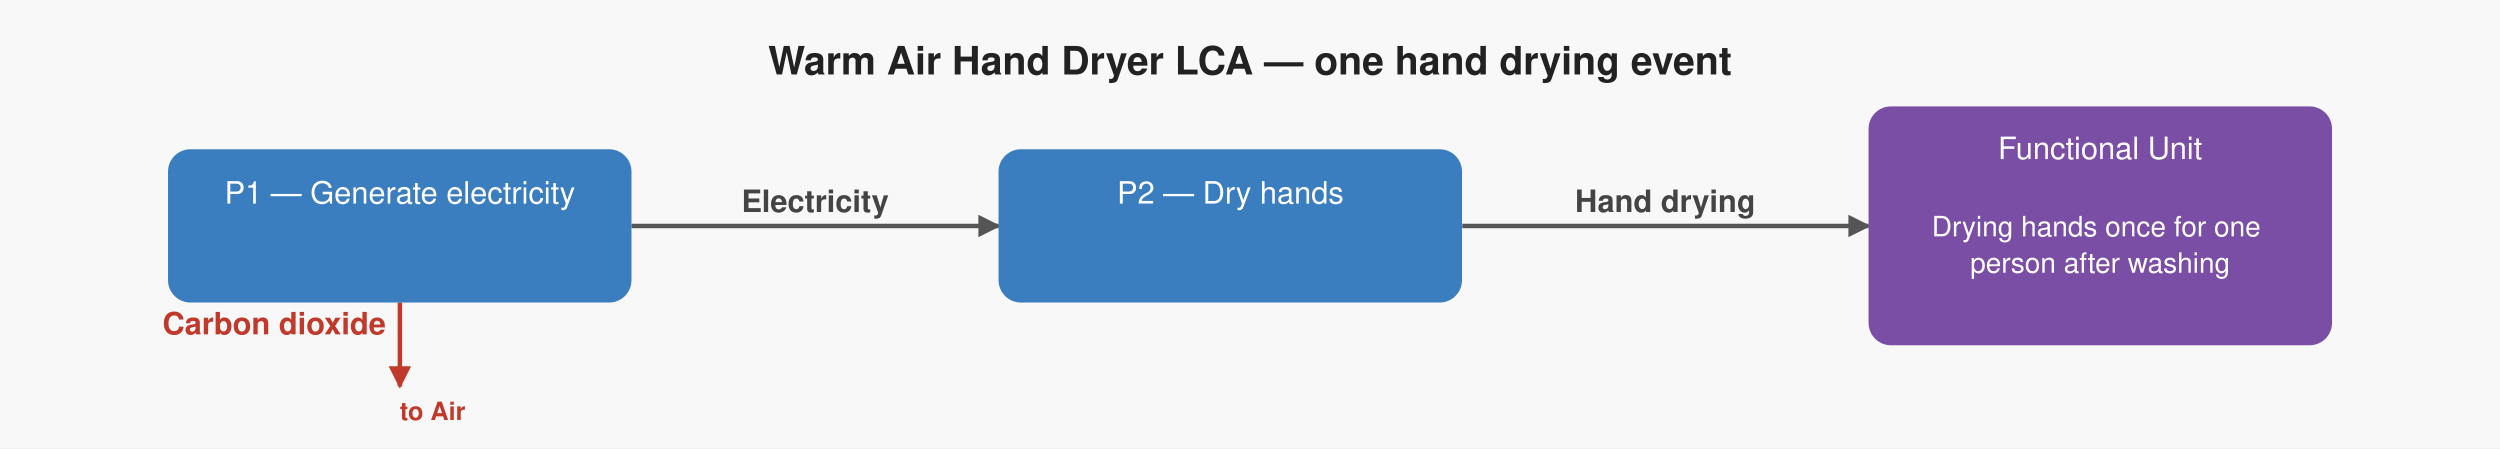
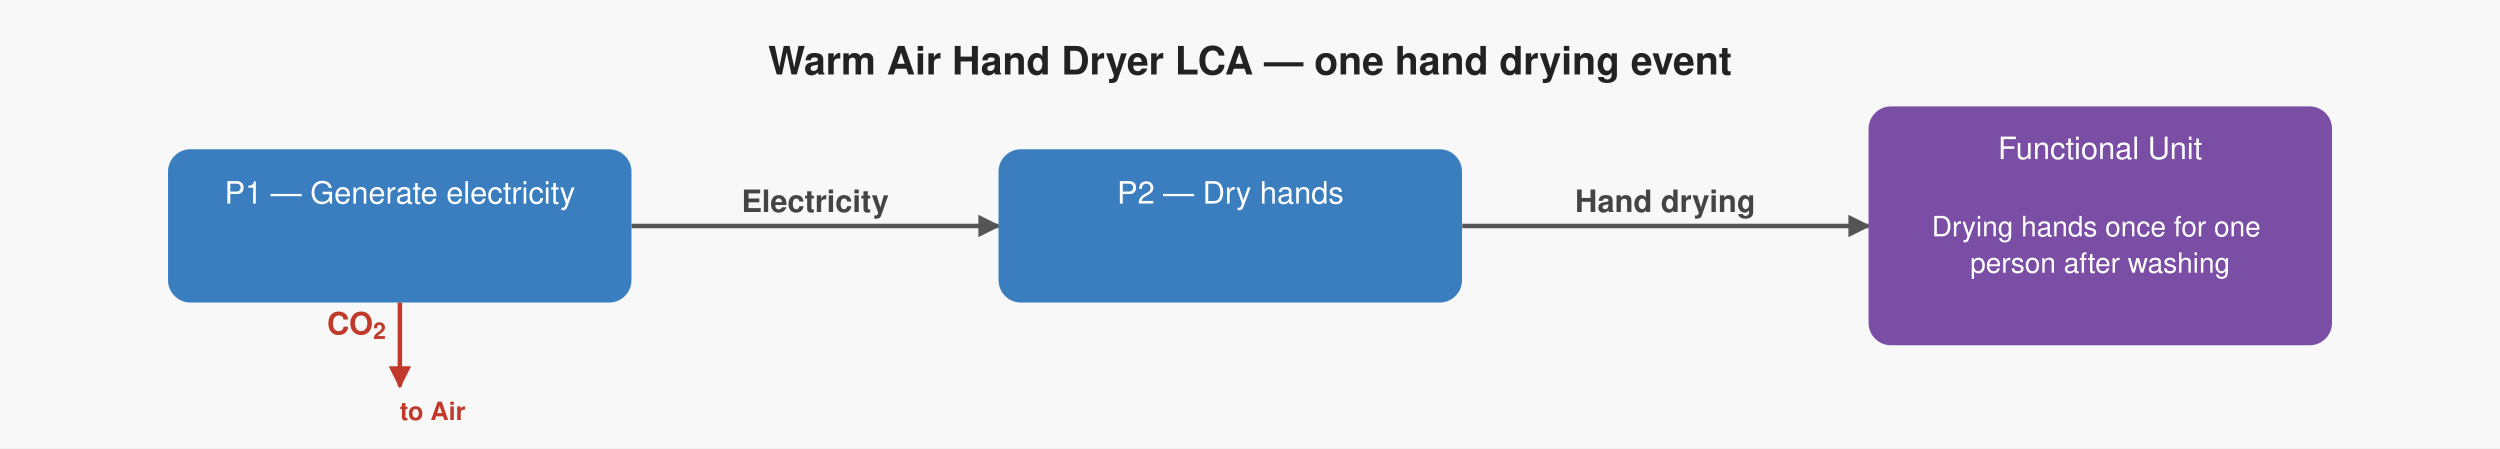
<svg xmlns="http://www.w3.org/2000/svg" width="892.8" height="160.0" viewBox="0 -38.0 892.8 160.0">
  <rect x="0" y="-38.0" width="892.8" height="160.0" fill="#f8f8f8" />
  <defs>
    <marker id="arr" viewBox="0 0 10 10" refX="9" refY="5" markerWidth="5" markerHeight="5" orient="auto">
      <path d="M0,0 L10,5 L0,10 z" fill="#555555" />
    </marker>
    <marker id="arr-green" viewBox="0 0 10 10" refX="9" refY="5" markerWidth="5" markerHeight="5" orient="auto">
      <path d="M0,0 L10,5 L0,10 z" fill="#2d7a45" />
    </marker>
    <marker id="arr-red" viewBox="0 0 10 10" refX="9" refY="5" markerWidth="5" markerHeight="5" orient="auto">
      <path d="M0,0 L10,5 L0,10 z" fill="#c0392b" />
    </marker>
  </defs>
  <text x="446.4" y="-11.4" text-anchor="middle" dominant-baseline="auto" font-family="Helvetica,Arial,sans-serif" font-size="14" font-weight="bold" fill="#222">Warm Air Hand Dryer LCA — one hand drying event</text>
  <line x1="142.8" y1="70.0" x2="142.8" y2="100.0" stroke="#c0392b" stroke-width="1.6" marker-end="url(#arr-red)" />
-   <text x="137.8" y="81.4" text-anchor="end" dominant-baseline="auto" font-family="Helvetica,Arial,sans-serif" font-size="11" font-weight="bold" fill="#c0392b">Carbon dioxide</text>
+   <text x="137.8" y="81.4" text-anchor="end" dominant-baseline="auto" font-family="Helvetica,Arial,sans-serif" font-size="11" font-weight="bold" fill="#c0392b">CO<tspan baseline-shift="sub" font-size="0.75em">2</tspan>
+   </text>
  <text x="142.8" y="112.0" text-anchor="start" dominant-baseline="auto" font-family="Helvetica,Arial,sans-serif" font-size="9" font-weight="bold" fill="#c0392b">to Air</text>
  <line x1="225.5" y1="42.7" x2="356.6" y2="42.7" stroke="#555555" stroke-width="1.6" marker-end="url(#arr)" />
  <text x="291.1" y="37.7" text-anchor="middle" dominant-baseline="auto" font-family="Helvetica,Arial,sans-serif" font-size="11" font-weight="bold" fill="#444">Electricity</text>
  <line x1="522.2" y1="42.7" x2="667.3" y2="42.7" stroke="#555555" stroke-width="1.6" marker-end="url(#arr)" />
  <text x="594.7" y="37.7" text-anchor="middle" dominant-baseline="auto" font-family="Helvetica,Arial,sans-serif" font-size="11" font-weight="bold" fill="#444">Hand drying</text>
  <rect x="60.0" y="15.3" width="165.513" height="54.745" rx="8" fill="#3a7ebf" />
  <text x="142.8" y="34.7" text-anchor="middle" dominant-baseline="auto" font-family="Helvetica,Arial,sans-serif" font-size="11" font-weight="normal" fill="white">P1 — Generate electricity</text>
  <rect x="356.6" y="15.3" width="165.513" height="54.745" rx="8" fill="#3a7ebf" />
  <text x="439.4" y="34.7" text-anchor="middle" dominant-baseline="auto" font-family="Helvetica,Arial,sans-serif" font-size="11" font-weight="normal" fill="white">P2 — Dry hands</text>
  <rect x="667.3" y="-0.0" width="165.513" height="85.301" rx="8" fill="#7b4ea6" />
  <text x="750.0" y="18.8" text-anchor="middle" dominant-baseline="auto" font-family="Helvetica,Arial,sans-serif" font-size="11" font-weight="normal" fill="white">Functional Unit</text>
  <text text-anchor="middle" font-family="Helvetica,Arial,sans-serif" font-size="10" font-weight="normal" fill="white">
    <tspan x="750.0" y="46.4" dominant-baseline="auto">Drying hands once for one</tspan>
    <tspan x="750.0" y="59.4" dominant-baseline="auto">person after washing</tspan>
  </text>
</svg>
